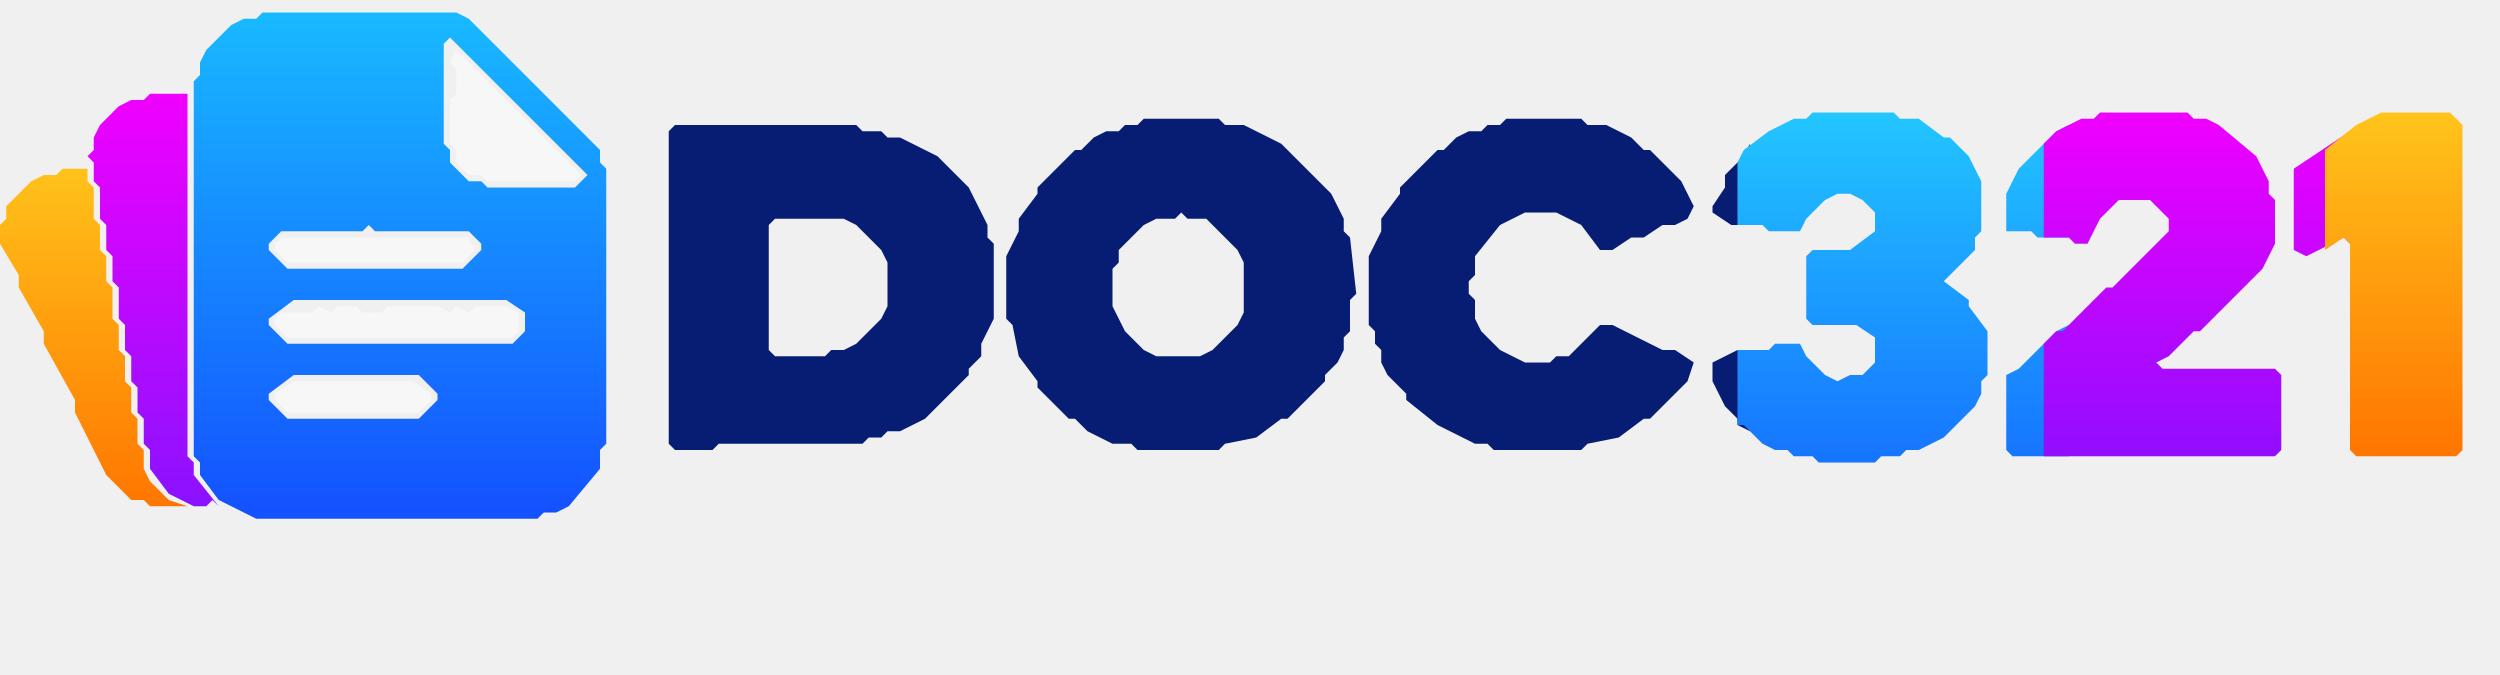
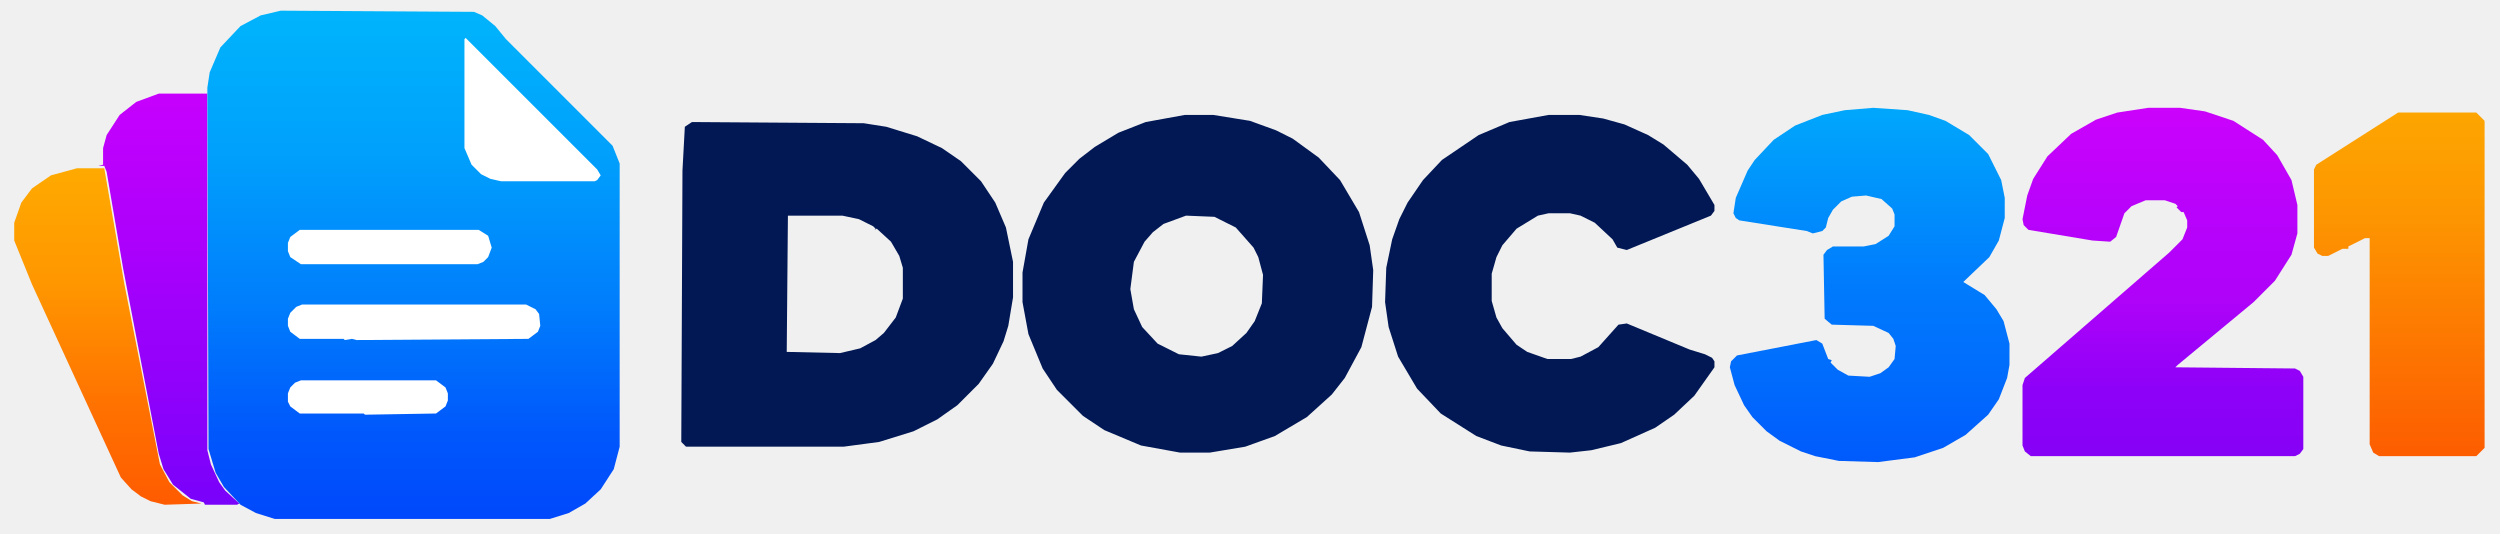
- <svg xmlns="http://www.w3.org/2000/svg" width="400" height="108" viewBox="0 0 400 108" role="img" aria-label="DOC321">
+ <svg xmlns="http://www.w3.org/2000/svg" viewBox="25 108 2110 450" role="img" aria-labelledby="title" preserveAspectRatio="xMidYMid meet" shape-rendering="geometricPrecision">
  <defs>
-     <linearGradient id="b" x1="0" y1="0" x2="0" y2="1">
-       <stop stop-color="#18baff" />
-       <stop offset="1" stop-color="#1450ff" />
+     <linearGradient id="blue" x1="0" y1="117" x2="0" y2="547" gradientUnits="userSpaceOnUse">
+       <stop offset="0" stop-color="#00B4FC" />
+       <stop offset=".28" stop-color="#00A0FC" />
+       <stop offset=".58" stop-color="#007DFC" />
+       <stop offset=".82" stop-color="#0059FC" />
+       <stop offset="1" stop-color="#0048FC" />
    </linearGradient>
-     <linearGradient id="p" x1="0" y1="0" x2="0" y2="1">
-       <stop stop-color="#f000ff" />
-       <stop offset="1" stop-color="#8a12ff" />
+     <linearGradient id="purple" x1="0" y1="187" x2="0" y2="535" gradientUnits="userSpaceOnUse">
+       <stop offset="0" stop-color="#C700FD" />
+       <stop offset=".3" stop-color="#B000FC" />
+       <stop offset=".68" stop-color="#9201FB" />
+       <stop offset="1" stop-color="#7901FA" />
    </linearGradient>
-     <linearGradient id="o" x1="0" y1="0" x2="0" y2="1">
-       <stop stop-color="#ffc21a" />
-       <stop offset="1" stop-color="#ff7600" />
+     <linearGradient id="orange" x1="0" y1="249" x2="0" y2="535" gradientUnits="userSpaceOnUse">
+       <stop offset="0" stop-color="#FFAA00" />
+       <stop offset=".34" stop-color="#FF9700" />
+       <stop offset=".7" stop-color="#FF7200" />
+       <stop offset="1" stop-color="#FF5B00" />
    </linearGradient>
-     <linearGradient id="n3" x1="0" y1="0" x2="0" y2="1">
-       <stop stop-color="#22c6ff" />
-       <stop offset="1" stop-color="#1674ff" />
+     <linearGradient id="three" x1="0" y1="199" x2="0" y2="499" gradientUnits="userSpaceOnUse">
+       <stop offset="0" stop-color="#00A7FC" />
+       <stop offset=".25" stop-color="#0091FC" />
+       <stop offset=".5" stop-color="#007BFD" />
+       <stop offset=".75" stop-color="#006CFD" />
+       <stop offset="1" stop-color="#005AFD" />
    </linearGradient>
-     <linearGradient id="n2" x1="0" y1="0" x2="0" y2="1">
-       <stop stop-color="#f000ff" />
-       <stop offset="1" stop-color="#920dff" />
+     <linearGradient id="two" x1="0" y1="199" x2="0" y2="494" gradientUnits="userSpaceOnUse">
+       <stop offset="0" stop-color="#CB02FC" />
+       <stop offset=".27" stop-color="#BA02FB" />
+       <stop offset=".55" stop-color="#AF02F9" />
+       <stop offset=".8" stop-color="#8E01F8" />
+       <stop offset="1" stop-color="#8601F6" />
    </linearGradient>
-     <linearGradient id="n1" x1="0" y1="0" x2="0" y2="1">
-       <stop stop-color="#ffc41b" />
-       <stop offset="1" stop-color="#ff7500" />
+     <linearGradient id="one" x1="0" y1="203" x2="0" y2="494" gradientUnits="userSpaceOnUse">
+       <stop offset="0" stop-color="#FDA501" />
+       <stop offset=".28" stop-color="#FD9701" />
+       <stop offset=".56" stop-color="#FD8001" />
+       <stop offset=".8" stop-color="#FD6C01" />
+       <stop offset="1" stop-color="#FD5D00" />
    </linearGradient>
  </defs>
-   <path d="M7 28L5 29L1 33L1 35L0 36L0 39L3 44L3 46L7 53L7 55L12 64L12 66L17 76L21 80L23 80L24 81L30 81L27 80L24 77L23 75L23 72L22 71L22 67L21 66L21 62L20 61L20 57L19 56L19 52L18 51L18 46L17 45L17 41L16 40L16 36L15 35L15 30L14 29L14 27L10 27L9 28Z" fill="url(#o)" fill-rule="evenodd" />
-   <path d="M24 15L23 16L21 16L19 17L16 20L15 22L15 24L14 25L15 26L15 29L16 30L16 35L17 36L17 40L18 41L18 45L19 46L19 51L20 52L20 56L21 57L21 61L22 62L22 66L23 67L23 71L24 72L24 75L27 79L31 81L33 81L34 80L35 81L31 76L31 74L30 73L30 15Z" fill="url(#p)" fill-rule="evenodd" />
-   <path d="M37 4L33 8L32 10L32 12L31 13L31 73L32 74L32 76L35 80L34 81L35 80L41 83L86 83L87 82L89 82L91 81L96 75L96 72L97 71L97 27L96 26L96 24L75 3L73 2L42 2L41 3L39 3ZM43 63L47 60L67 60L70 63L70 64L67 67L46 67L43 64ZM43 51L47 48L81 48L84 50L84 53L82 55L46 55L43 52ZM43 39L45 37L58 37L59 36L60 37L75 37L77 39L77 40L74 43L46 43L43 40ZM71 7L72 6L94 28L92 30L78 30L77 29L75 29L72 26L72 24L71 23Z" fill="url(#b)" fill-rule="evenodd" />
-   <path d="M44 63L44 64L46 66L67 66L69 64L69 63L66 61L47 61ZM44 51L44 52L46 54L82 54L83 53L83 50L81 49L76 49L75 50L73 49L72 50L70 49L62 49L61 50L58 50L57 49L54 49L53 50L51 49L50 50L45 50ZM44 39L44 40L46 42L74 42L76 40L75 38L45 38ZM72 7L73 8L72 10L73 11L73 15L72 16L72 23L73 24L73 26L75 28L77 28L78 29L92 29L93 28Z" fill="#f7f7f7" fill-rule="evenodd" />
-   <path d="M278 56L274 58L274 61L276 65L278 67L278 68L280 69L280 56ZM280 23L279 25L276 28L276 30L274 33L274 34L277 36L280 36ZM108 20L107 21L107 71L108 72L114 72L115 71L138 71L139 70L141 70L142 69L144 69L148 67L155 60L155 59L157 57L157 55L159 51L159 39L158 38L158 36L155 30L150 25L144 22L142 22L141 21L138 21L137 20ZM124 35L135 35L137 36L141 40L142 42L142 49L141 51L137 55L135 56L133 56L132 57L124 57L123 56L123 36ZM241 19L240 20L238 20L237 21L235 21L233 22L231 24L230 24L224 30L224 31L221 35L221 37L219 41L219 52L220 53L220 55L221 56L221 58L222 60L225 63L225 64L230 68L236 71L238 71L239 72L253 72L254 71L259 70L263 67L264 67L270 61L271 58L268 56L266 56L258 52L256 52L251 57L249 57L248 58L244 58L240 56L237 53L236 51L236 48L235 47L235 45L236 44L236 41L240 36L244 34L249 34L253 36L256 40L258 40L261 38L263 38L266 36L268 36L270 35L271 33L269 29L264 24L263 24L261 22L257 20L254 20L253 19ZM183 19L182 20L180 20L179 21L177 21L175 22L173 24L172 24L166 30L166 31L163 35L163 37L161 41L161 51L162 52L163 57L166 61L166 62L171 67L172 67L174 69L178 71L181 71L182 72L195 72L196 71L201 70L205 67L206 67L212 61L212 60L214 58L215 56L215 54L216 53L216 48L217 47L216 38L215 37L215 35L213 31L205 23L199 20L196 20L195 19ZM189 34L190 35L193 35L198 40L199 42L199 50L198 52L194 56L192 57L185 57L183 56L180 53L178 49L178 43L179 42L179 40L183 36L185 35L188 35Z" fill="#061d73" fill-rule="evenodd" />
-   <path d="M331 52L329 53L323 59L321 60L321 72L322 73L331 73ZM331 20L329 21L323 27L321 31L321 37L325 37L326 38L331 38ZM290 18L289 19L287 19L283 21L279 24L278 26L278 36L282 36L283 37L288 37L289 35L292 32L294 31L296 31L298 32L300 34L300 37L296 40L290 40L289 41L289 51L290 52L297 52L300 54L300 58L298 60L296 60L294 61L292 60L289 57L288 55L284 55L283 56L278 56L278 68L279 68L282 71L284 72L286 72L287 73L290 73L291 74L300 74L301 73L304 73L305 72L307 72L311 70L316 65L317 63L317 61L318 60L318 53L315 49L315 48L311 45L316 40L316 38L317 37L317 29L315 25L312 22L311 22L307 19L304 19L303 18Z" fill="url(#n3)" fill-rule="evenodd" />
-   <path d="M376 21L367 27L367 40L369 41L375 38L376 39L376 72ZM329 21L327 23L327 38L331 38L332 39L334 39L336 35L339 32L344 32L347 35L347 37L338 46L337 46L330 53L329 53L327 55L327 73L364 73L365 72L365 60L364 59L346 59L345 58L347 57L351 53L352 53L362 43L364 39L364 32L363 31L363 29L361 25L355 20L353 19L351 19L350 18L336 18L335 19L333 19Z" fill="url(#n2)" fill-rule="evenodd" />
-   <path d="M381 18L377 20L372 24L372 40L375 38L376 39L376 72L377 73L393 73L394 72L394 20L392 18Z" fill="url(#n1)" fill-rule="evenodd" />
+   <path d="M68 256L52 267L43 279L37 296L37 311L52 348L127 511L136 521L144 527L152 531L164 534L195 533L187 531L179 526L168 515L160 500L130 348L113 250L90 250Z" fill="url(#orange)" />
+   <path d="M159 187L140 194L126 205L115 222L112 233L112 247L108 248L113 248L115 253L129 335L159 491L163 504L171 517L186 529L197 532L198 534L225 534L227 533L215 522L210 515L203 500L200 488L200 187Z" fill="url(#purple)" />
+   <path d="M228 130L211 148L202 169L200 182L201 487L207 507L214 519L228 534L241 541L257 546L489 546L505 541L519 533L532 521L543 504L548 485L548 246L542 231L452 141L443 130L432 121L425 118L262 117L245 121Z" fill="url(#blue)" />
+   <path d="M418 140L417 141L417 233L423 247L431 255L439 259L448 261L527 261L529 260L532 256L529 251ZM268 377L268 383L270 388L278 394L315 394L316 395L322 394L326 395L471 394L479 388L481 383L480 373L477 369L469 365L280 365L275 367L270 372ZM268 313L268 320L270 325L279 331L428 331L433 329L437 325L440 317L437 307L429 302L278 302L270 308ZM268 440L268 447L270 451L278 457L332 457L333 458L393 457L401 451L403 446L403 440L401 435L393 429L279 429L274 431L270 435Z" fill="#fff" />
+   <path d="M603 215L601 252L600 481L604 485L737 485L767 481L796 472L816 462L833 450L851 432L863 415L872 396L876 383L880 359L880 329L874 300L865 279L853 261L836 244L820 233L799 223L773 215L754 212L609 211ZM690 290L736 290L750 293L762 299L764 301L763 302L765 301L777 312L784 324L787 334L787 360L781 376L771 389L764 395L751 402L734 406L689 405ZM1025 205L992 211L969 220L949 232L936 242L924 254L906 279L893 310L888 338L888 363L893 390L905 419L917 437L939 459L957 471L988 484L1021 490L1046 490L1076 485L1101 476L1128 460L1149 441L1160 427L1174 401L1183 367L1184 336L1181 315L1172 287L1156 260L1138 241L1116 225L1102 218L1080 210L1049 205ZM1026 290L1050 291L1068 300L1083 317L1087 325L1091 340L1090 364L1084 379L1077 389L1065 400L1053 406L1039 409L1020 407L1002 398L989 384L982 369L979 352L982 329L991 312L998 304L1007 297ZM1332 205L1299 211L1273 222L1242 243L1226 260L1213 279L1206 293L1200 310L1195 334L1194 363L1197 384L1205 409L1221 436L1241 457L1271 476L1292 484L1316 489L1350 490L1368 488L1393 482L1422 469L1438 458L1455 442L1472 418L1472 413L1470 410L1464 407L1451 403L1398 381L1391 382L1374 401L1359 409L1351 411L1331 411L1314 405L1305 399L1293 385L1288 376L1284 362L1284 339L1288 325L1293 315L1305 301L1323 290L1332 288L1350 288L1359 290L1371 296L1386 310L1390 317L1398 319L1469 290L1472 286L1472 281L1459 259L1449 247L1429 230L1416 222L1396 213L1378 208L1358 205Z" fill="#011855" fill-rule="evenodd" />
+   <path d="M1635 201L1606 199L1582 201L1563 205L1540 214L1522 226L1506 243L1500 252L1490 275L1488 288L1490 292L1493 294L1550 303L1555 305L1563 303L1566 300L1568 292L1572 285L1579 278L1588 274L1600 273L1613 276L1622 284L1624 289L1624 299L1619 307L1608 314L1598 316L1572 316L1567 319L1564 323L1565 377L1571 382L1606 383L1619 389L1623 394L1625 400L1624 411L1619 418L1612 423L1603 426L1585 425L1576 420L1570 414L1571 412L1568 411L1563 398L1558 395L1491 408L1486 413L1485 418L1489 433L1497 450L1504 460L1516 472L1527 480L1545 489L1557 493L1577 497L1610 498L1641 494L1665 486L1684 475L1703 458L1712 445L1719 427L1721 416L1721 398L1716 379L1710 369L1700 357L1682 346L1704 325L1712 311L1717 292L1717 275L1714 260L1703 238L1687 222L1667 210L1653 205Z" fill="url(#three)" fill-rule="evenodd" />
+   <path d="M1773 221L1753 240L1741 259L1736 273L1732 293L1733 298L1737 302L1791 311L1806 312L1811 308L1818 288L1824 282L1836 277L1852 277L1861 280L1863 282L1862 283L1866 287L1868 287L1871 294L1871 300L1867 310L1856 321L1734 427L1732 433L1732 484L1734 489L1739 493L1962 493L1966 491L1969 487L1969 426L1966 421L1962 419L1861 418L1863 416L1865 417L1863 416L1927 363L1945 345L1959 323L1964 305L1964 281L1959 260L1947 239L1935 226L1910 210L1886 202L1865 199L1838 199L1812 203L1794 209Z" fill="url(#two)" fill-rule="evenodd" />
+   <path d="M2049 203L1980 247L1978 251L1978 317L1981 322L1985 324L1990 324L2002 318L2007 318L2007 316L2021 309L2025 309L2025 483L2028 490L2033 493L2115 493L2122 486L2122 210L2115 203Z" fill="url(#one)" fill-rule="evenodd" />
</svg>
